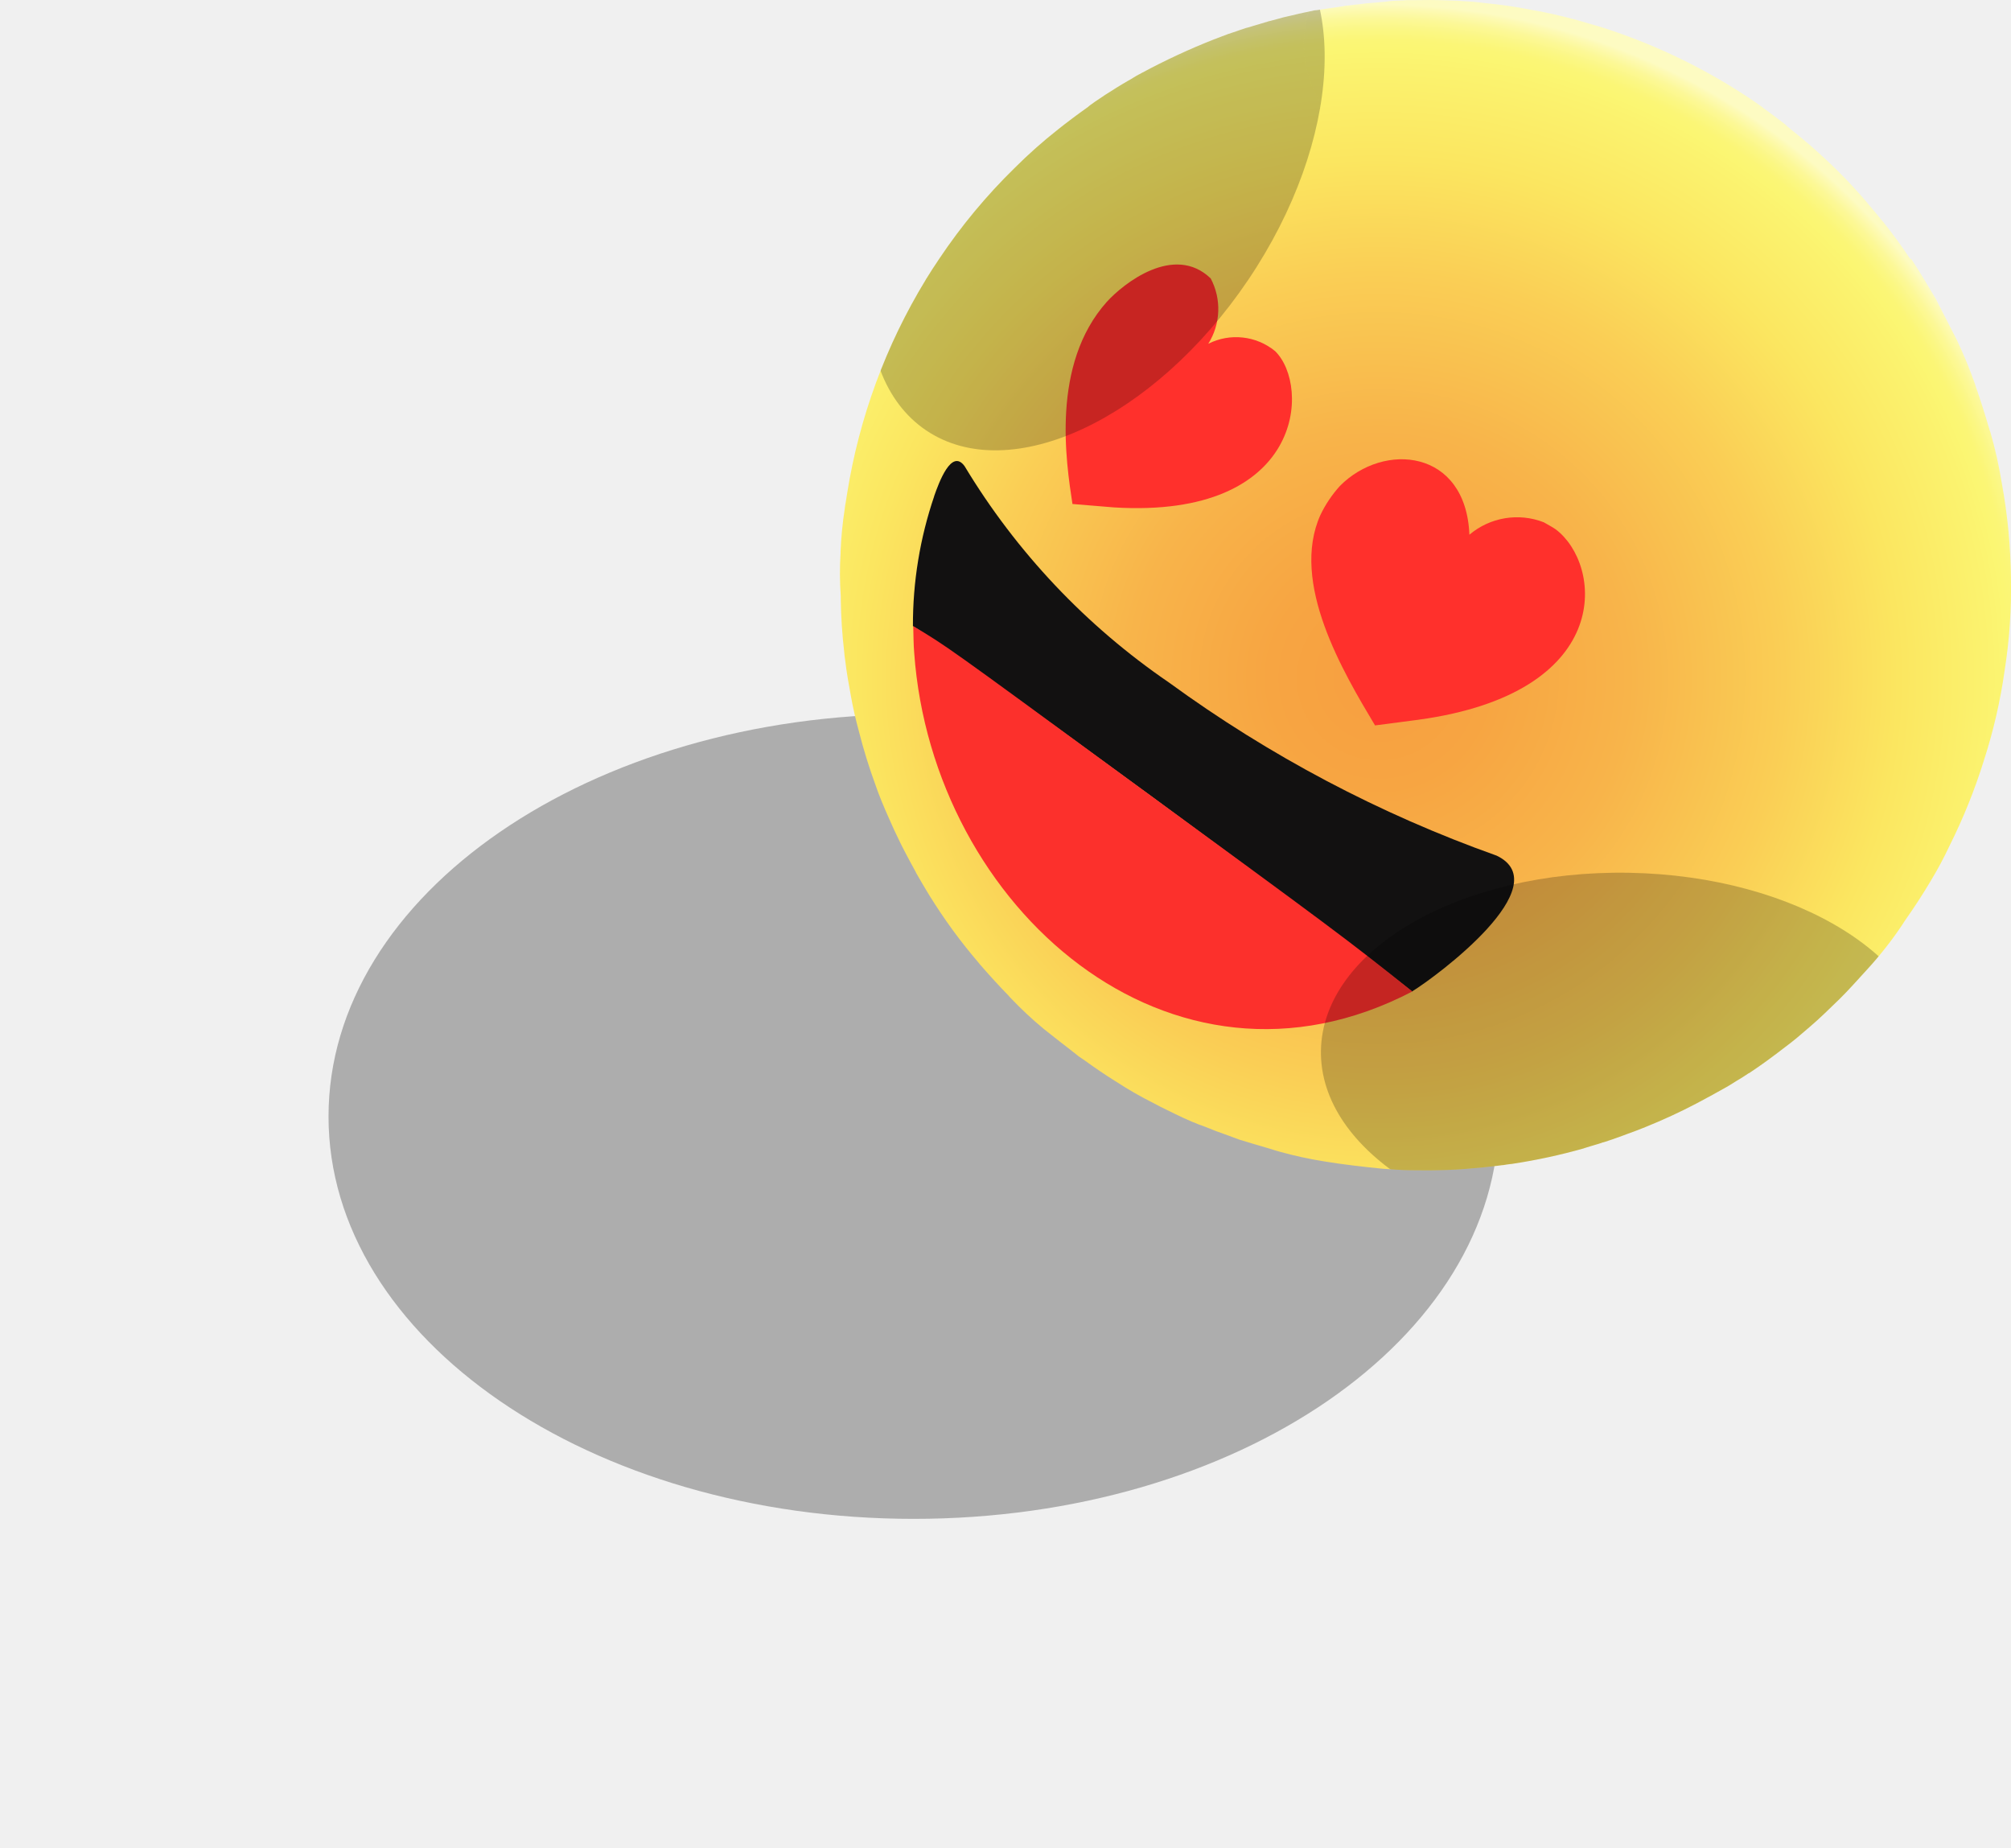
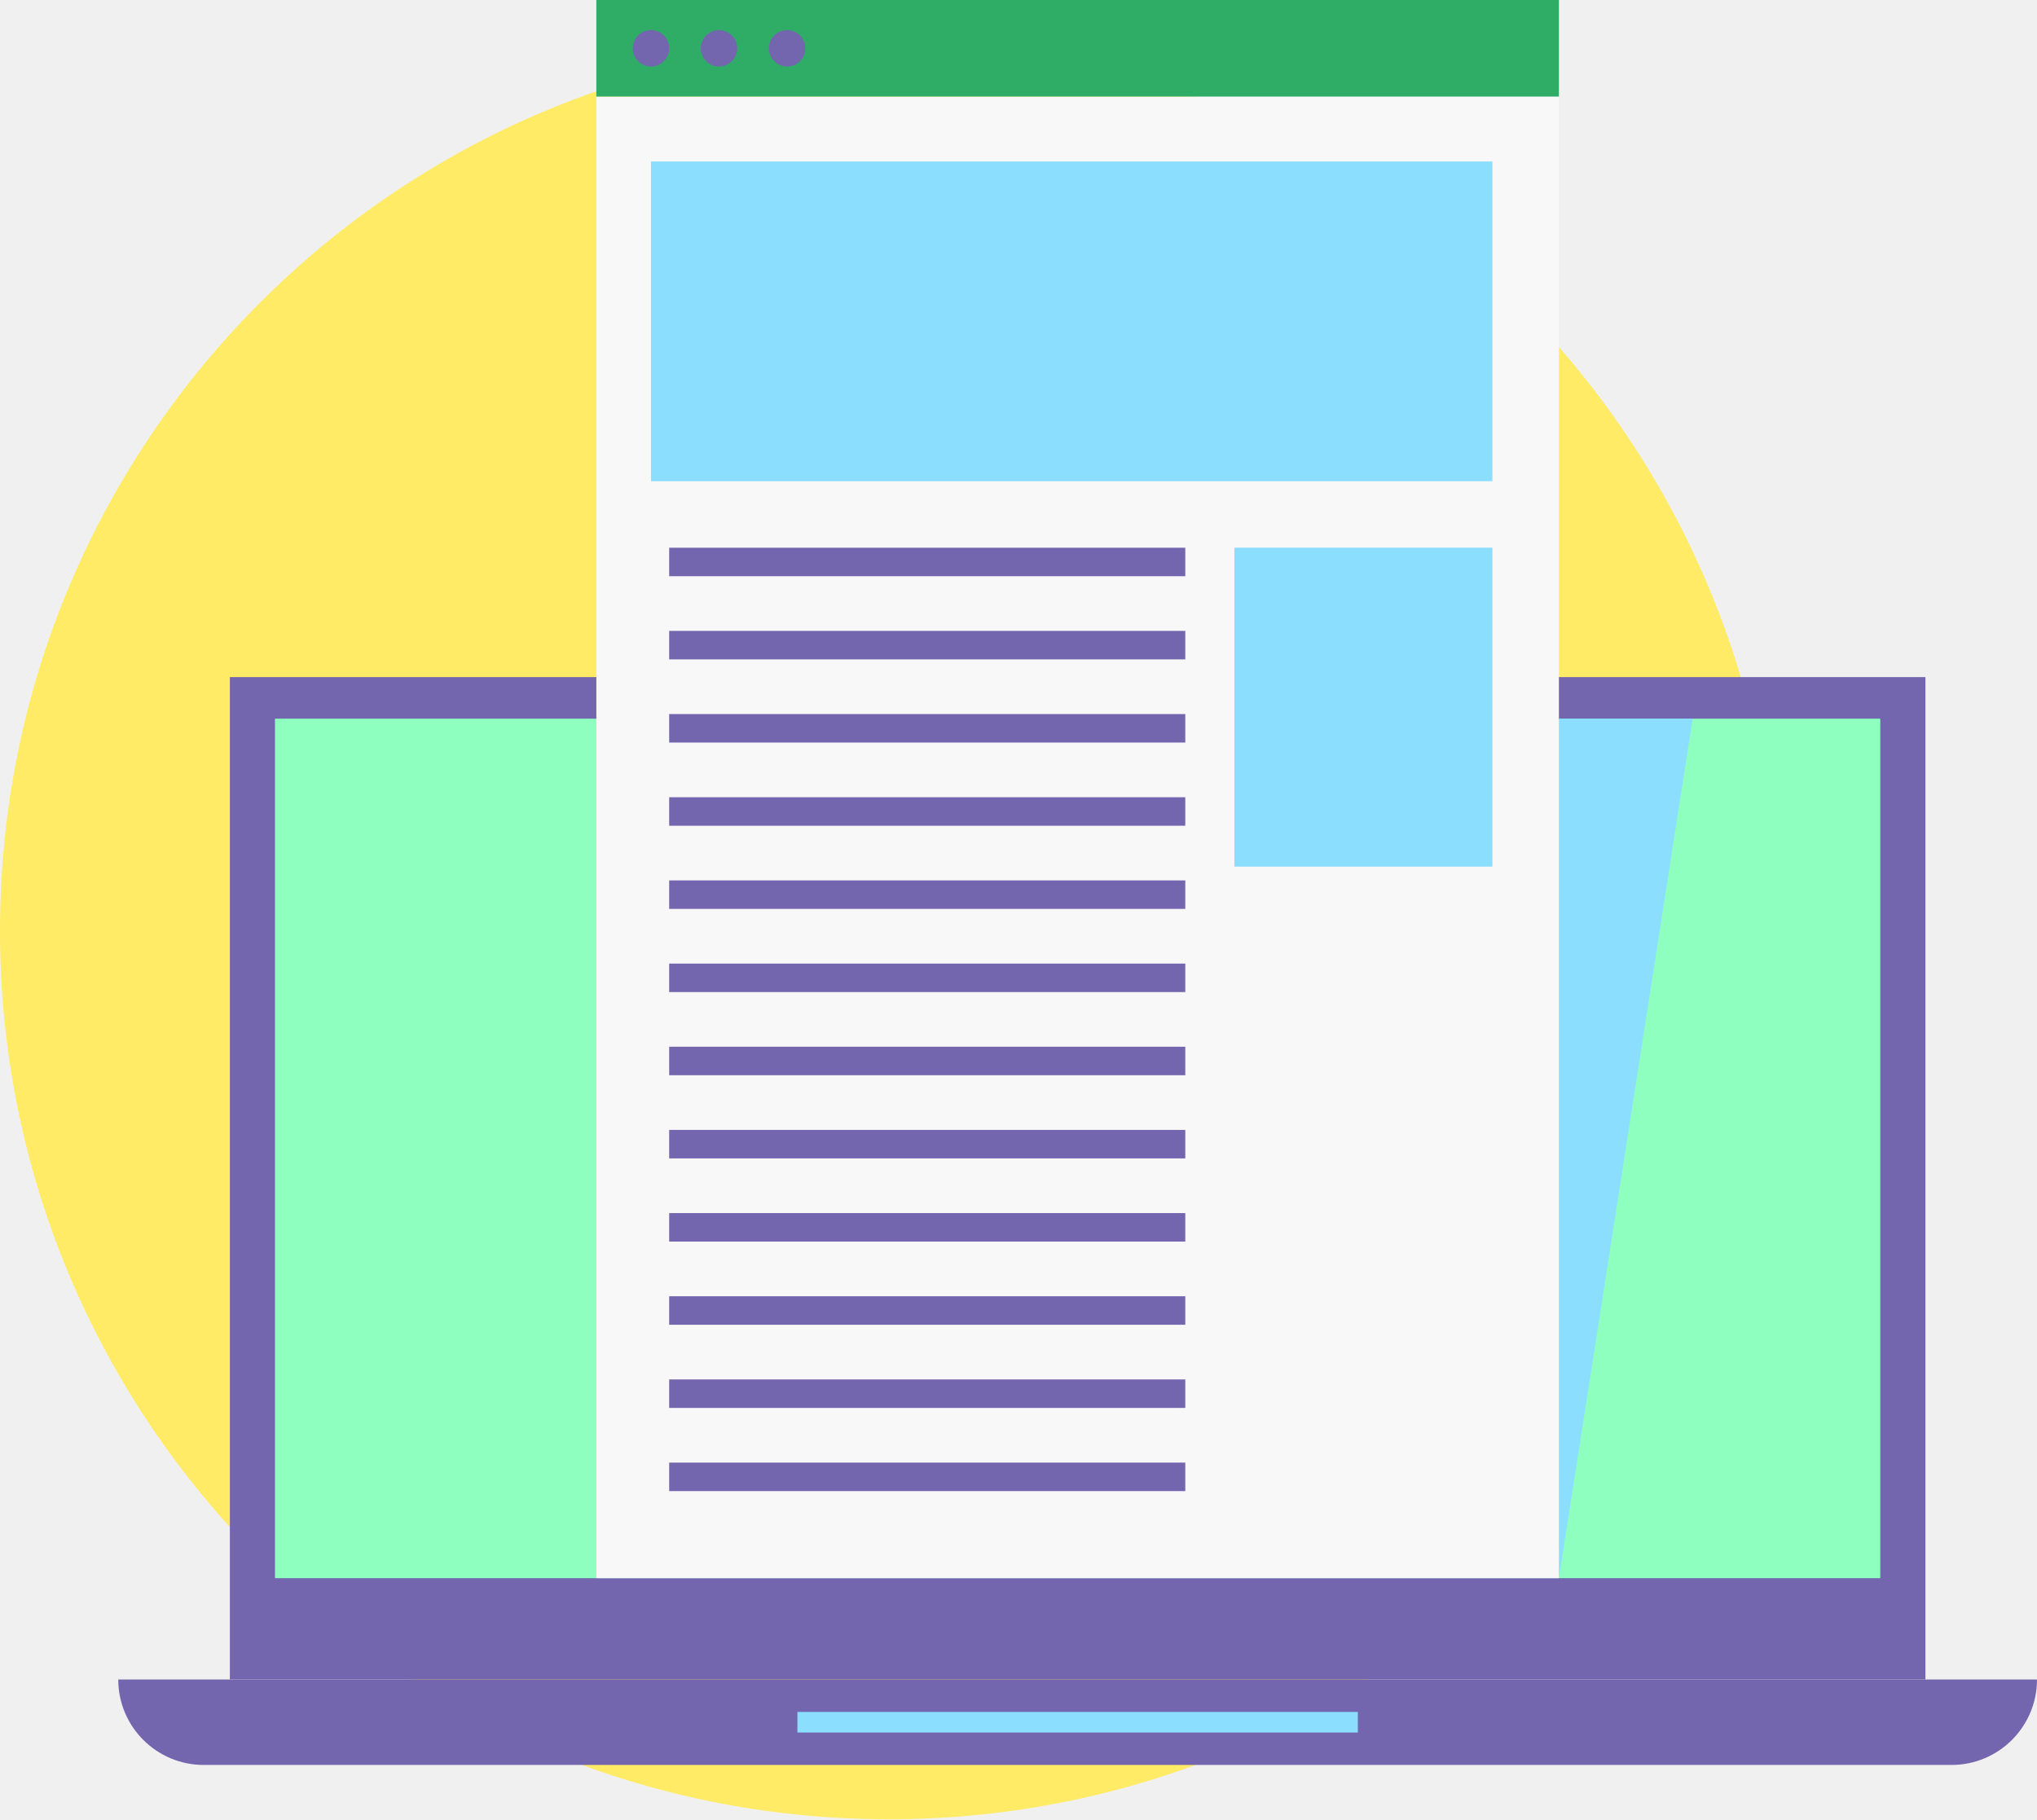
- <svg xmlns="http://www.w3.org/2000/svg" xmlns:xlink="http://www.w3.org/1999/xlink" width="82.478" height="75.758" viewBox="0 0 82.478 75.758">
-   <defs>
-     <radialGradient id="radial-gradient" cx="0.471" cy="0.58" r="0.575" gradientTransform="matrix(-0.999, -0.004, -0.004, 1, 0.933, 0.001)" gradientUnits="objectBoundingBox">
-       <stop offset="0" stop-color="#f79f40" />
-       <stop offset="0.163" stop-color="#f7a542" />
-       <stop offset="0.371" stop-color="#f8b44a" />
-       <stop offset="0.601" stop-color="#face55" />
-       <stop offset="0.771" stop-color="#fbe660" />
-       <stop offset="0.91" stop-color="#fbf36f" />
-       <stop offset="0.932" stop-color="#fbf672" />
-       <stop offset="0.947" stop-color="#fbf676" />
-       <stop offset="0.962" stop-color="#fbf783" />
-       <stop offset="0.978" stop-color="#fcf897" />
-       <stop offset="0.994" stop-color="#fdfab4" />
-       <stop offset="1" stop-color="#fdfbc2" />
-     </radialGradient>
-     <clipPath id="clip-path">
-       <path id="Trazado_116496" data-name="Trazado 116496" d="M52.65,29.84v-.06c0-.11-.03-.77-.15-1.75-.01-.09-.02-.17-.03-.26-.02-.12-.04-.25-.06-.38a23.894,23.894,0,0,0-3.15-8.77c0-.01-.01-.01-.01-.02-.17-.29-.35-.57-.54-.85h0a23.353,23.353,0,0,0-3.06-3.74,20.449,20.449,0,0,0-1.77-1.6c-.39-.32-.78-.62-1.19-.91a.265.265,0,0,1-.06-.05l-.05-.04-.21-.15c-.26-.18-.55-.37-.86-.57h0c-.01-.01-.02-.01-.03-.02-.15-.09-.3-.19-.47-.28-.07-.04-.15-.09-.22-.13s-.12-.07-.19-.11a1.092,1.092,0,0,0-.15-.08,25.413,25.413,0,0,0-2.93-1.4c-.26-.11-.47-.18-.58-.23l-.18-.07-.18-.07c-.01,0-.02-.01-.03-.01l-.04-.01-.3-.1-.04-.01c-.01,0-.03-.01-.04-.01l-.2-.07a2.759,2.759,0,0,0-.27-.08l-.23-.07c-.04-.01-.09-.03-.13-.04-.01,0-.03-.01-.04-.01s-.03-.01-.05-.01a.636.636,0,0,1-.07-.02l-.26-.07-.22-.06c-.07-.02-.14-.03-.21-.05h-.01l-.13-.03-.25-.06-.18-.04a2.049,2.049,0,0,0-.24-.05c-.01,0-.03-.01-.04-.01-.06-.01-.12-.03-.18-.04l-.11-.02-.13-.03h-.02l-.04-.01c-.02,0-.05-.01-.07-.01a1.766,1.766,0,0,1-.2-.04.6.6,0,0,0-.12-.02h0a2.068,2.068,0,0,1-.22-.04l-.19-.03c-.03-.01-.07-.01-.11-.02a.985.985,0,0,0-.17-.02,1,1,0,0,0-.16-.02l-.27-.03-.25-.03c-.03,0-.05-.01-.08-.01h-.02a1.641,1.641,0,0,0-.23-.02l-.34-.03c-.08-.01-.16-.01-.23-.02-.09-.01-.17-.01-.26-.02s-.18-.01-.27-.02A.97.97,0,0,1,29.76,7h-.37c-.48-.01-.96-.01-1.45,0-.11,0-.21,0-.31.01s-.22.01-.32.02c-.07,0-.13.01-.19.01-.16.01-.31.02-.46.04-.05,0-.11.01-.16.01-.22.02-.43.04-.64.07-.1.01-.2.02-.3.04h-.01c-.02,0-.04.01-.06.01q-.24.03-.45.06c-.11.02-.23.04-.34.05-.26.04-.47.08-.61.11-.7.14-1.38.3-2.06.5-.41.11-.77.22-1.21.38a24.021,24.021,0,0,0-5.31,2.61h0c-.17.11-.33.22-.49.33a.265.265,0,0,0-.06.05c-.28.2-.56.4-.84.61a.423.423,0,0,1-.07.05l-.02.02-.02.02c-.01.01-.02.02-.03.02s-.02.01-.03.02c-.08.06-.15.12-.23.18-.15.12-.3.24-.44.36-.08.07-.16.13-.24.2-.16.14-.32.27-.46.4l-.02.02-.02.02c-.03.03-.07.06-.1.09-.75.69-1.21,1.19-1.24,1.22-.23.25-.46.51-.69.77-.16.19-.33.38-.5.59-.01.01-.02.03-.04.04l-.03.03c-.34.42-.69.89-1.08,1.46l-.01.01-.01.01c-.01.01-.01.02-.02.02-.18.26-.36.55-.54.86-.16.26-.32.52-.46.75l-.46.88c-.15.29-.29.56-.42.82a16.758,16.758,0,0,0-.76,1.82h0v.01c-.22.6-.42,1.23-.6,1.84l-.01.02a.037.037,0,0,1-.01.03,17.968,17.968,0,0,0-.5,2.13,23.506,23.506,0,0,0-.17,7.66,22.794,22.794,0,0,0,.82,3.68,23.944,23.944,0,0,0,1.38,3.51,15.311,15.311,0,0,0,.75,1.42c.32.56.68,1.11,1.06,1.66.04.07.09.13.13.2a16,16,0,0,0,1.39,1.8c.34.37.78.88,1.14,1.24s.83.82,1.22,1.15h0c.42.37.6.53.99.83q.72.585,1.47,1.08h.01c.16.11.32.22.49.32.19.12.38.24.55.34.09.05.22.13.36.21a.573.573,0,0,1,.07.04c.15.09.33.18.52.29.04.02.09.05.13.07a22.789,22.789,0,0,0,2.12,1c.18.07.42.17.7.28l.24.09.42.15.3.1.11.03c.01,0,.01,0,.02.01l.16.05a2.759,2.759,0,0,0,.27.08l.26.08c.01,0,.02,0,.02.01a22.1,22.1,0,0,0,2.96.66l.09.01c.08.01.17.03.27.04h.03l.23.03.53.06c.24.03.56.05.79.07s.49.03.74.04h.02c.13.01.25.01.37.01.33.01.77,0,1.1.01s.79-.03,1.13-.05c.72-.06,1.68-.17,2.39-.28a18.747,18.747,0,0,0,1.84-.38c.14-.04.28-.08.43-.12.43-.12.87-.25,1.24-.36l.43-.16c.35-.12.69-.25,1.03-.38l.17-.06c.4-.15.89-.38,1.32-.59.19-.09.37-.18.55-.28a15.71,15.71,0,0,0,1.56-.88c.02-.01.03-.02.05-.03.41-.26.82-.52,1.22-.81.09-.06.18-.12.26-.17l.44-.34c.12-.09.23-.18.35-.27l.66-.52a14.289,14.289,0,0,0,1.37-1.26l.03-.03.07-.07c.35-.35.74-.77,1.2-1.29a.138.138,0,0,0,.03-.04h0a20.958,20.958,0,0,0,2.02-2.71c.01-.01.01-.02.02-.03.19-.3.38-.61.57-.95v-.01h0c.08-.14.16-.29.24-.44.11-.2.22-.41.31-.59l.09-.18c.16-.32.31-.65.47-.99.21-.47.41-.94.56-1.36h0c.26-.7.5-1.44.71-2.23.13-.48.25-.96.33-1.41.1-.48.18-.98.25-1.5.02-.12.03-.23.05-.34.08-.69.14-1.41.16-2.14v-.13C52.68,31.04,52.68,30.45,52.65,29.84Z" transform="translate(-4.654 -6.992)" />
-     </clipPath>
-     <linearGradient id="linear-gradient" x1="-0.166" y1="-323.933" x2="-1.166" y2="-323.933" gradientUnits="objectBoundingBox">
-       <stop offset="0" stop-color="#19b79c" />
-       <stop offset="0.405" stop-color="#1dbb9e" />
-       <stop offset="0.825" stop-color="#2ac8a3" />
-       <stop offset="0.997" stop-color="#31cfa6" />
-     </linearGradient>
-     <linearGradient id="linear-gradient-2" x1="-2.106" y1="-363.238" x2="-3.08" y2="-363.238" xlink:href="#linear-gradient" />
-     <clipPath id="clip-path-2">
-       <path id="Trazado_116504" data-name="Trazado 116504" d="M4.652,29.65v-.06a15.757,15.757,0,0,1,.17-1.74,2.335,2.335,0,0,1,.04-.26c.02-.12.04-.25.06-.38a24.088,24.088,0,0,1,3.22-8.75c0-.01.01-.01.01-.02.18-.29.36-.57.55-.85h0a23.39,23.39,0,0,1,3.09-3.72,20.134,20.134,0,0,1,1.78-1.58q.585-.465,1.2-.9a.265.265,0,0,0,.06-.05l.05-.04.21-.15c.26-.18.55-.37.86-.56h0c.01-.01.02-.01.03-.02.15-.09.31-.19.47-.28a2.53,2.53,0,0,0,.22-.13c.06-.04.12-.07.19-.11.05-.03.1-.05.15-.08a27.308,27.308,0,0,1,2.95-1.37c.26-.1.47-.18.58-.22l.18-.06.18-.06c.01,0,.02-.01.03-.01l.05-.02.3-.1.04-.01c.01,0,.03-.01.04-.01l.2-.06c.08-.02.19-.06.27-.08l.23-.07a.647.647,0,0,0,.13-.04c.01,0,.03-.01.04-.01s.03-.01.05-.01a.637.637,0,0,0,.07-.02l.26-.07.22-.06c.07-.02.14-.03.21-.05h.01l.13-.03c.08-.02.18-.04.25-.06l.18-.04c.08-.02.16-.03.24-.05.01,0,.03-.01.04-.01a1.163,1.163,0,0,0,.18-.04l.11-.01.13-.02h.02l.04-.01c.02,0,.05-.01.07-.01l.2-.03c.04-.01.09-.01.13-.02h0l.22-.03.19-.03a.516.516,0,0,0,.11-.02.985.985,0,0,1,.17-.02c.06-.01.11-.01.16-.02l.27-.03.25-.03c.03,0,.05-.01.08-.01h.02c.07-.01.15-.01.23-.02l.34-.03c.08-.01.16-.01.23-.02a1.569,1.569,0,0,1,.24-.03,2.437,2.437,0,0,1,.27-.01.86.86,0,0,1,.16-.01l.15-.01h.24c.49-.01.97-.01,1.45.01.11,0,.21.01.31.01s.22.01.32.02c.07,0,.13.01.19.01.16.01.31.02.46.04.05.01.11.01.16.02.22.02.43.05.64.07.1.01.2.03.3.04h.01c.02,0,.04.01.06.01.16.02.31.05.45.07l.34.06c.26.05.47.09.6.11.69.14,1.38.31,2.06.52.41.11.76.23,1.21.39a24.178,24.178,0,0,1,5.28,2.65h0c.16.11.33.22.49.34a.265.265,0,0,1,.06.05c.28.2.56.41.83.62a.424.424,0,0,0,.07.05l.02.02.02.02.03.03c.01.01.02.01.02.02.08.06.15.12.22.18.15.12.3.24.44.36.08.07.16.14.24.2.16.14.31.28.46.41l.02.02.02.02c.03.03.07.06.1.09.75.69,1.2,1.2,1.23,1.23.23.25.46.51.68.78.16.19.32.38.49.59.01.01.02.03.04.04l.02.03c.33.42.69.89,1.07,1.47l.04.01.01.01c.01.01.01.02.02.02.17.26.36.56.54.86.16.26.31.53.45.75l.45.88c.15.29.29.56.42.82a18.431,18.431,0,0,1,.75,1.83h0v.01c.21.6.41,1.23.59,1.85l.01.02a.037.037,0,0,0,.01.03,17.59,17.59,0,0,1,.48,2.14,22.71,22.71,0,0,1,.37,3.87,21.465,21.465,0,0,1-.26,3.8,21.96,21.96,0,0,1-.85,3.68,23.286,23.286,0,0,1-1.41,3.5,15.244,15.244,0,0,1-.76,1.42c-.33.56-.69,1.11-1.07,1.65-.04.07-.09.13-.13.2a15.2,15.2,0,0,1-1.41,1.79c-.34.37-.79.88-1.15,1.23s-.84.82-1.22,1.14h0c-.43.37-.6.52-1,.82-.49.38-.98.74-1.48,1.07H41.9c-.16.11-.32.21-.49.31-.19.12-.38.24-.55.33-.09.05-.22.12-.36.2a.574.574,0,0,0-.07.04c-.15.08-.33.18-.52.28-.04.02-.09.05-.13.07a23.108,23.108,0,0,1-2.12.98c-.18.07-.42.17-.71.27l-.24.09-.42.15-.3.1-.11.03c-.01,0-.01,0-.02.01l-.16.05c-.08.02-.19.06-.27.08l-.26.08c-.01,0-.02,0-.02.01a23.962,23.962,0,0,1-2.96.64l-.09.01c-.08.01-.17.02-.27.04H31.8l-.23.03-.53.06c-.24.02-.56.05-.79.07s-.49.03-.74.04h-.02c-.13,0-.25.01-.37.01-.33.01-.77,0-1.1,0s-.79-.04-1.13-.06c-.72-.07-1.68-.18-2.39-.3a16.281,16.281,0,0,1-1.84-.4c-.14-.04-.28-.08-.43-.13-.43-.12-.87-.26-1.24-.37l-.43-.16c-.35-.12-.69-.25-1.03-.39l-.17-.06c-.4-.15-.88-.38-1.32-.6-.19-.09-.37-.18-.55-.28a15.612,15.612,0,0,1-1.55-.89.219.219,0,0,0-.05-.03c-.41-.26-.81-.53-1.21-.82-.09-.06-.17-.12-.25-.17L14,49.97c-.12-.09-.23-.18-.35-.27l-.66-.52a15.233,15.233,0,0,1-1.36-1.27l-.03-.03-.06-.07c-.34-.35-.74-.78-1.19-1.3a.138.138,0,0,1-.03-.04h0a21.889,21.889,0,0,1-2-2.73c-.01-.01-.01-.02-.02-.03-.18-.3-.37-.61-.56-.95v-.01h0c-.08-.14-.16-.29-.24-.44-.11-.21-.22-.41-.31-.59l-.09-.18c-.16-.32-.31-.65-.46-.99-.21-.47-.41-.95-.55-1.36h0a22.441,22.441,0,0,1-.69-2.23c-.13-.48-.24-.96-.32-1.41-.09-.49-.18-.98-.24-1.5-.02-.12-.03-.23-.04-.34a21.166,21.166,0,0,1-.14-2.14v-.13A13.347,13.347,0,0,1,4.652,29.65Z" transform="translate(-4.627 -6.983)" fill="url(#radial-gradient)" />
-     </clipPath>
-   </defs>
-   <g id="Grupo_157926" data-name="Grupo 157926" transform="translate(13.474)">
-     <ellipse id="Elipse_4737" data-name="Elipse 4737" cx="24" cy="16.5" rx="24" ry="16.5" transform="translate(0 29.284)" fill="#0b0b0b" opacity="0.292" style="mix-blend-mode: multiply;isolation: isolate" />
-     <path id="Trazado_116493" data-name="Trazado 116493" d="M4.652,29.65v-.06a15.757,15.757,0,0,1,.17-1.74,2.335,2.335,0,0,1,.04-.26c.02-.12.04-.25.06-.38a24.088,24.088,0,0,1,3.22-8.75c0-.01.01-.01.01-.02.18-.29.36-.57.55-.85h0a23.39,23.39,0,0,1,3.09-3.72,20.134,20.134,0,0,1,1.78-1.58q.585-.465,1.2-.9a.265.265,0,0,0,.06-.05l.05-.04.21-.15c.26-.18.55-.37.86-.56h0c.01-.01.02-.01.03-.02.15-.09.31-.19.47-.28a2.53,2.53,0,0,0,.22-.13c.06-.04.12-.07.19-.11.05-.03.1-.05.15-.08a27.308,27.308,0,0,1,2.95-1.37c.26-.1.47-.18.58-.22l.18-.06.18-.06c.01,0,.02-.01.03-.01l.05-.02.3-.1.04-.01c.01,0,.03-.01.04-.01l.2-.06c.08-.02.19-.06.27-.08l.23-.07a.647.647,0,0,0,.13-.04c.01,0,.03-.01.04-.01s.03-.01.05-.01a.637.637,0,0,0,.07-.02l.26-.07.22-.06c.07-.02.14-.03.21-.05h.01l.13-.03c.08-.02.18-.04.25-.06l.18-.04c.08-.02.16-.03.24-.05.01,0,.03-.01.04-.01a1.163,1.163,0,0,0,.18-.04l.11-.01.13-.02h.02l.04-.01c.02,0,.05-.01.07-.01l.2-.03c.04-.01.09-.01.13-.02h0l.22-.03.19-.03a.516.516,0,0,0,.11-.02.985.985,0,0,1,.17-.02c.06-.01.11-.01.16-.02l.27-.03.25-.03c.03,0,.05-.01.08-.01h.02c.07-.01.15-.01.23-.02l.34-.03c.08-.01.16-.01.23-.02a1.569,1.569,0,0,1,.24-.03,2.437,2.437,0,0,1,.27-.01.86.86,0,0,1,.16-.01l.15-.01h.24c.49-.01.97-.01,1.45.01.11,0,.21.01.31.01s.22.01.32.02c.07,0,.13.01.19.01.16.01.31.02.46.04.05.01.11.01.16.02.22.02.43.05.64.07.1.01.2.03.3.04h.01c.02,0,.04.01.06.01.16.02.31.05.45.07l.34.06c.26.05.47.09.6.11.69.14,1.38.31,2.06.52.41.11.76.23,1.21.39a24.178,24.178,0,0,1,5.28,2.65h0c.16.11.33.22.49.34a.265.265,0,0,1,.06.05c.28.2.56.41.83.62a.424.424,0,0,0,.07.05l.02.02.02.02.03.03c.01.01.02.01.02.02.08.06.15.12.22.18.15.12.3.24.44.36.08.07.16.14.24.2.16.14.31.28.46.41l.02.02.02.02c.03.03.07.06.1.09.75.69,1.2,1.2,1.23,1.23.23.25.46.51.68.78.16.19.32.38.49.59.01.01.02.03.04.04l.02.03c.33.42.69.89,1.07,1.47l.04.01.01.01c.01.01.01.02.02.02.17.26.36.56.54.86.16.26.31.53.45.75l.45.88c.15.29.29.56.42.82a18.431,18.431,0,0,1,.75,1.83h0v.01c.21.6.41,1.23.59,1.85l.01.02a.037.037,0,0,0,.01.03,17.59,17.59,0,0,1,.48,2.14,22.71,22.71,0,0,1,.37,3.87,21.465,21.465,0,0,1-.26,3.8,21.96,21.96,0,0,1-.85,3.68,23.286,23.286,0,0,1-1.41,3.5,15.244,15.244,0,0,1-.76,1.42c-.33.56-.69,1.11-1.07,1.65-.04.07-.09.13-.13.2a15.2,15.2,0,0,1-1.41,1.79c-.34.37-.79.88-1.15,1.23s-.84.82-1.22,1.14h0c-.43.37-.6.52-1,.82-.49.38-.98.74-1.48,1.07H41.9c-.16.11-.32.21-.49.31-.19.12-.38.24-.55.33-.09.05-.22.12-.36.2a.574.574,0,0,0-.07.04c-.15.08-.33.18-.52.28-.04.02-.09.05-.13.07a23.108,23.108,0,0,1-2.12.98c-.18.07-.42.17-.71.27l-.24.09-.42.15-.3.1-.11.03c-.01,0-.01,0-.02.01l-.16.05c-.08.02-.19.06-.27.08l-.26.08c-.01,0-.02,0-.02.01a23.962,23.962,0,0,1-2.96.64l-.09.01c-.08.01-.17.02-.27.04H31.8l-.23.03-.53.06c-.24.02-.56.05-.79.07s-.49.03-.74.04h-.02c-.13,0-.25.01-.37.01-.33.01-.77,0-1.1,0s-.79-.04-1.13-.06c-.72-.07-1.68-.18-2.39-.3a16.281,16.281,0,0,1-1.84-.4c-.14-.04-.28-.08-.43-.13-.43-.12-.87-.26-1.24-.37l-.43-.16c-.35-.12-.69-.25-1.03-.39l-.17-.06c-.4-.15-.88-.38-1.32-.6-.19-.09-.37-.18-.55-.28a15.612,15.612,0,0,1-1.55-.89.219.219,0,0,0-.05-.03c-.41-.26-.81-.53-1.21-.82-.09-.06-.17-.12-.25-.17L14,49.97c-.12-.09-.23-.18-.35-.27l-.66-.52a15.233,15.233,0,0,1-1.36-1.27l-.03-.03-.06-.07c-.34-.35-.74-.78-1.19-1.3a.138.138,0,0,1-.03-.04h0a21.889,21.889,0,0,1-2-2.73c-.01-.01-.01-.02-.02-.03-.18-.3-.37-.61-.56-.95v-.01h0c-.08-.14-.16-.29-.24-.44-.11-.21-.22-.41-.31-.59l-.09-.18c-.16-.32-.31-.65-.46-.99-.21-.47-.41-.95-.55-1.36h0a22.441,22.441,0,0,1-.69-2.23c-.13-.48-.24-.96-.32-1.41-.09-.49-.18-.98-.24-1.5-.02-.12-.03-.23-.04-.34a21.166,21.166,0,0,1-.14-2.14v-.13A13.347,13.347,0,0,1,4.652,29.65Z" transform="translate(16.349 -6.983)" fill="url(#radial-gradient)" />
-     <g id="Grupo_86225" data-name="Grupo 86225" transform="translate(20.955 0.009)" clip-path="url(#clip-path)">
-       <path id="Trazado_116494" data-name="Trazado 116494" d="M50.67,21.64a4.37,4.37,0,0,1,.18-.46C50.8,21.33,50.74,21.48,50.67,21.64Z" transform="translate(-48.844 -6.992)" fill="url(#linear-gradient)" />
-       <path id="Trazado_116495" data-name="Trazado 116495" d="M4.7,34.92c.03-.14.05-.28.08-.41C4.75,34.65,4.73,34.79,4.7,34.92Z" transform="translate(43.196 -6.992)" fill="url(#linear-gradient-2)" />
-     </g>
-     <path id="Trazado_116497" data-name="Trazado 116497" d="M25.873,27.33A16.375,16.375,0,0,0,25,32.66c2.26,1.39,16.97,12.2,20.47,14.98,1.03-.63,6.02-4.35,3.47-5.57a52.925,52.925,0,0,1-13.44-7.1,28.664,28.664,0,0,1-8.38-8.87c-.54-.75-1.06.69-1.25,1.23" transform="translate(-1.032 -6.983)" fill="#121111" />
-     <path id="Trazado_116499" data-name="Trazado 116499" d="M29.22,33.76c.75,10.43,10.52,19.05,20.43,13.88-2.65-2.12-3.33-2.62-11.66-8.71-7.45-5.46-7.45-5.46-8.81-6.27.01.33.01.77.04,1.1" transform="translate(-5.199 -6.983)" fill="#fc302c" />
-     <g id="Grupo_86231" data-name="Grupo 86231" transform="translate(40.307 18.833)">
-       <path id="Trazado_116501" data-name="Trazado 116501" d="M22.473,28.1c-1.25,2.78.93,6.44,2.24,8.63.65-.09,1.52-.19,2.17-.29,7.67-1.22,7.14-6.32,5.24-7.75-.14-.1-.34-.2-.49-.29a3.024,3.024,0,0,0-3.05.51c-.14-3.51-3.51-3.82-5.31-2a4.969,4.969,0,0,0-.8,1.19" transform="translate(-22.099 -25.816)" fill="#ff302c" />
-     </g>
-     <g id="Grupo_86232" data-name="Grupo 86232" transform="translate(30.232 10.846)">
-       <path id="Trazado_116503" data-name="Trazado 116503" d="M35.806,19.36c-2.3,2.57-1.67,6.58-1.41,8.29.51.04,1.19.1,1.7.14,7.78.48,8.08-4.98,6.61-6.41a2.529,2.529,0,0,0-2.74-.3,2.679,2.679,0,0,0,.1-2.68c-1.5-1.44-3.58.21-4.26.96" transform="translate(-34.117 -17.829)" fill="#ff302c" />
-     </g>
-     <g id="Enmascarar_grupo_59" data-name="Enmascarar grupo 59" transform="translate(20.976 0)" clip-path="url(#clip-path-2)">
-       <g id="Grupo_86233" data-name="Grupo 86233" transform="translate(-2.683 -7.272)" opacity="0.561" style="mix-blend-mode: multiply;isolation: isolate">
-         <g id="Grupo_86230" data-name="Grupo 86230" transform="translate(0)">
-           <ellipse id="Elipse_4734" data-name="Elipse 4734" cx="12.5" cy="7.5" rx="12.5" ry="7.5" transform="translate(21.707 1.557)" fill="#fff" opacity="0.743" />
-           <ellipse id="Elipse_4735" data-name="Elipse 4735" cx="12.5" cy="7.5" rx="12.5" ry="7.5" transform="translate(26.415 8.388) rotate(124)" opacity="0.387" />
-           <ellipse id="Elipse_4736" data-name="Elipse 4736" cx="12.5" cy="7.5" rx="12.5" ry="7.5" transform="matrix(-1, -0.017, 0.017, -1, 47.282, 58.274)" opacity="0.387" />
+ <svg xmlns="http://www.w3.org/2000/svg" width="138.667" height="123.865" viewBox="0 0 138.667 123.865">
+   <g id="Grupo_1106322" data-name="Grupo 1106322" transform="translate(-1266 -183.135)">
+     <g id="Grupo_1101603" data-name="Grupo 1101603" transform="translate(12319 12252.135)">
+       <circle id="Elipse_11574" data-name="Elipse 11574" cx="60.5" cy="60.5" r="60.5" transform="translate(-11053 -12066.135)" fill="#ffeb65" />
+       <g id="Grupo_1101595" data-name="Grupo 1101595" transform="translate(-11044.95 -12069)">
+         <rect id="Rectángulo_403222" data-name="Rectángulo 403222" width="115.422" height="68.246" transform="translate(7.598 46.1)" fill="#7466ae" />
+         <path id="Trazado_912613" data-name="Trazado 912613" d="M124.8,136.341H5.82A5.82,5.82,0,0,1,0,130.521H130.617a5.82,5.82,0,0,1-5.82,5.82" transform="translate(0 -16.176)" fill="#7466ae" />
+         <rect id="Rectángulo_403223" data-name="Rectángulo 403223" width="38.151" height="1.401" transform="translate(46.233 116.556)" fill="#8cdeff" />
+         <rect id="Rectángulo_403224" data-name="Rectángulo 403224" width="109.279" height="58.519" transform="translate(10.669 48.93)" fill="#8effbf" />
+         <path id="Trazado_912614" data-name="Trazado 912614" d="M76.517,138.457l9.107-58.519H73.5Z" transform="translate(21.554 -31.009)" fill="#8cdeff" />
+         <rect id="Rectángulo_403225" data-name="Rectángulo 403225" width="65.525" height="100.873" transform="translate(32.546 6.576)" fill="#f8f8f8" />
+         <rect id="Rectángulo_403226" data-name="Rectángulo 403226" width="65.525" height="6.574" transform="translate(32.546)" fill="#2fad66" />
+         <path id="Trazado_912615" data-name="Trazado 912615" d="M29.562,44.927a1.24,1.24,0,1,1-1.239-1.239,1.239,1.239,0,0,1,1.239,1.239" transform="translate(7.942 -41.639)" fill="#7466ae" />
+         <path id="Trazado_912616" data-name="Trazado 912616" d="M33.145,44.927a1.24,1.24,0,1,1-1.239-1.239,1.239,1.239,0,0,1,1.239,1.239" transform="translate(8.992 -41.639)" fill="#7466ae" />
+         <path id="Trazado_912617" data-name="Trazado 912617" d="M36.729,44.927a1.24,1.24,0,1,1-1.239-1.239,1.239,1.239,0,0,1,1.239,1.239" transform="translate(10.044 -41.639)" fill="#7466ae" />
+         <rect id="Rectángulo_403227" data-name="Rectángulo 403227" width="57.28" height="21.769" transform="translate(36.264 10.995)" fill="#8cdeff" />
+         <g id="Grupo_1101598" data-name="Grupo 1101598" transform="translate(37.504 37.291)">
+           <rect id="Rectángulo_403228" data-name="Rectángulo 403228" width="35.133" height="1.94" fill="#7466ae" />
+           <rect id="Rectángulo_403229" data-name="Rectángulo 403229" width="35.133" height="1.94" transform="translate(0 5.663)" fill="#7466ae" />
+           <rect id="Rectángulo_403230" data-name="Rectángulo 403230" width="35.133" height="1.94" transform="translate(0 11.325)" fill="#7466ae" />
+           <rect id="Rectángulo_403231" data-name="Rectángulo 403231" width="35.133" height="1.94" transform="translate(0 16.988)" fill="#7466ae" />
+           <rect id="Rectángulo_403232" data-name="Rectángulo 403232" width="35.133" height="1.94" transform="translate(0 22.651)" fill="#7466ae" />
+           <rect id="Rectángulo_403233" data-name="Rectángulo 403233" width="35.133" height="1.94" transform="translate(0 28.314)" fill="#7466ae" />
+           <rect id="Rectángulo_403234" data-name="Rectángulo 403234" width="35.133" height="1.94" transform="translate(0 33.975)" fill="#7466ae" />
+           <rect id="Rectángulo_403235" data-name="Rectángulo 403235" width="35.133" height="1.94" transform="translate(0 39.638)" fill="#7466ae" />
+           <rect id="Rectángulo_403236" data-name="Rectángulo 403236" width="35.133" height="1.94" transform="translate(0 45.301)" fill="#7466ae" />
+           <rect id="Rectángulo_403237" data-name="Rectángulo 403237" width="35.133" height="1.94" transform="translate(0 50.964)" fill="#7466ae" />
+           <rect id="Rectángulo_403238" data-name="Rectángulo 403238" width="35.133" height="1.94" transform="translate(0 56.627)" fill="#7466ae" />
+           <rect id="Rectángulo_403239" data-name="Rectángulo 403239" width="35.133" height="1.94" transform="translate(0 62.289)" fill="#7466ae" />
        </g>
+         <rect id="Rectángulo_403240" data-name="Rectángulo 403240" width="17.566" height="21.716" transform="translate(75.978 37.288)" fill="#8cdeff" />
      </g>
    </g>
  </g>
</svg>
